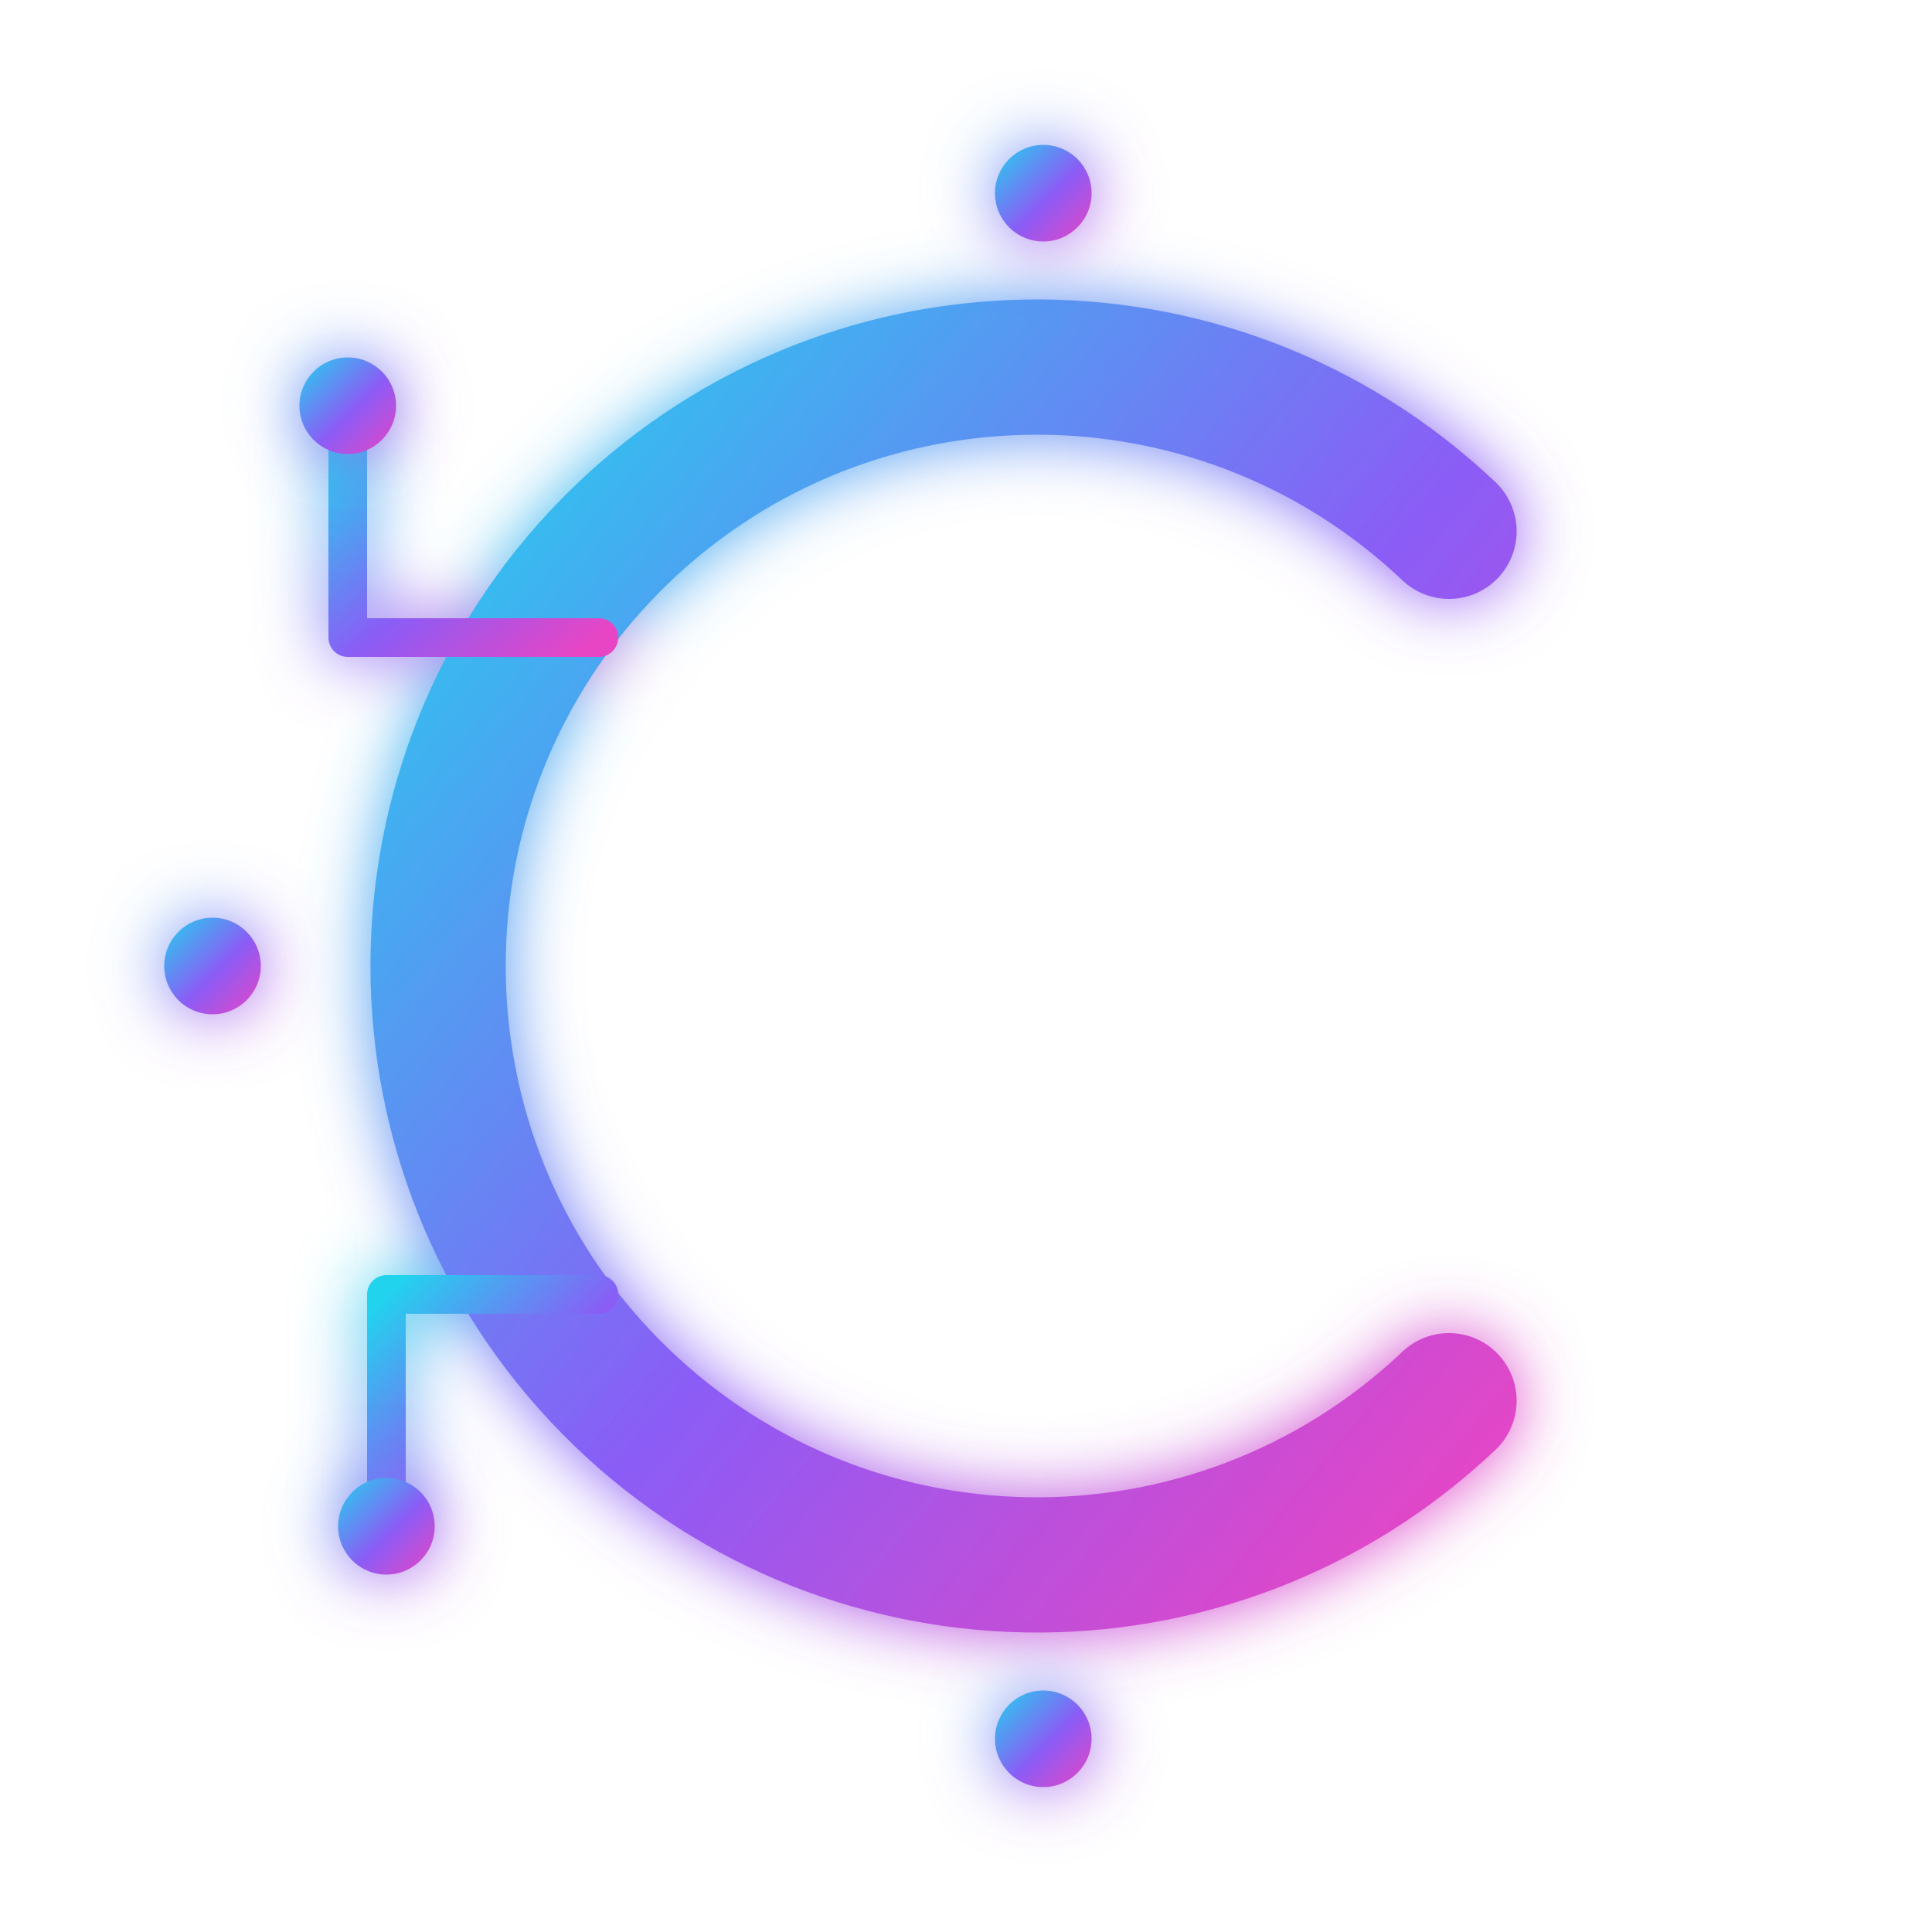
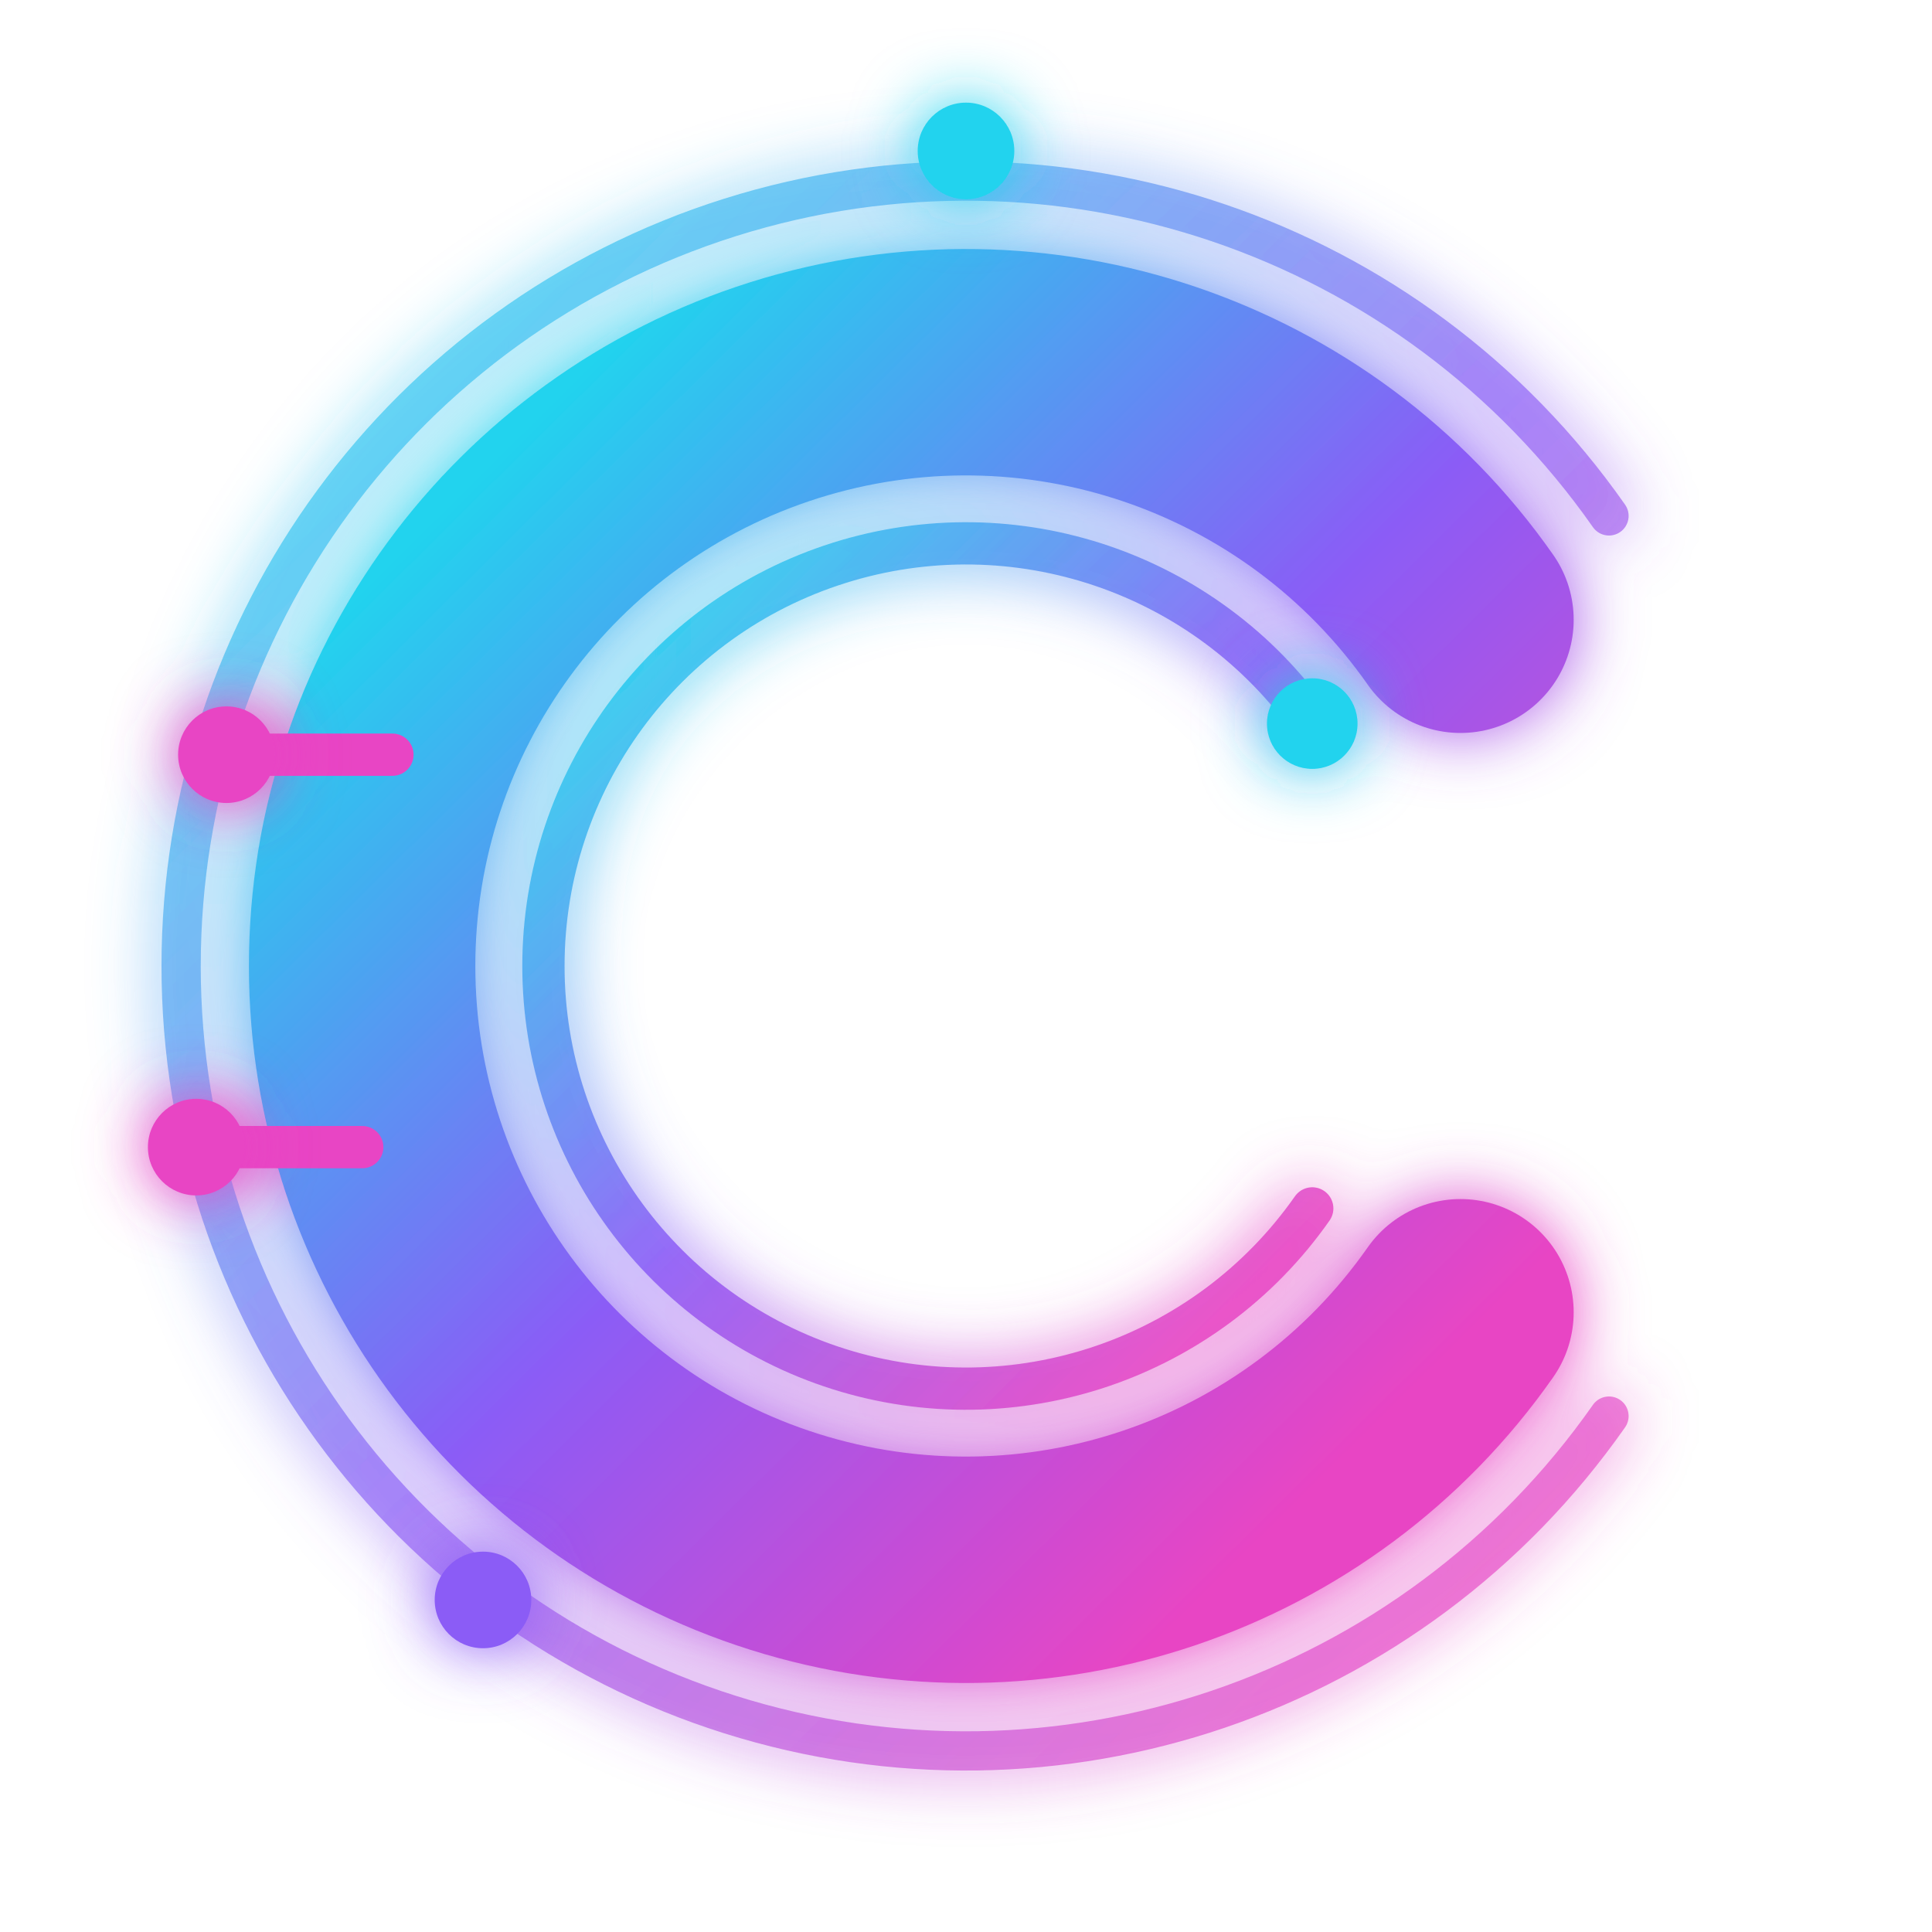
- <svg xmlns="http://www.w3.org/2000/svg" viewBox="0 0 200 200" role="img" aria-label="Coruscantbytes logo">
+ <svg xmlns="http://www.w3.org/2000/svg" viewBox="0 0 64 64" role="img" aria-label="Coruscantbytes logo">
  <defs>
-     <linearGradient id="cb-grad" x1="0%" y1="0%" x2="100%" y2="100%">
+     <linearGradient id="cb-c" x1="12%" y1="8%" x2="88%" y2="92%">
      <stop offset="0%" stop-color="#22d3ee" />
-       <stop offset="55%" stop-color="#8b5cf6" />
+       <stop offset="52%" stop-color="#8b5cf6" />
      <stop offset="100%" stop-color="#e845c4" />
    </linearGradient>
-     <filter id="cb-glow" x="-50%" y="-50%" width="200%" height="200%">
-       <feGaussianBlur stdDeviation="3.5" result="b" />
+     <filter id="cb-glow" x="-40%" y="-40%" width="180%" height="180%">
+       <feGaussianBlur stdDeviation="1.1" result="b" />
      <feMerge>
        <feMergeNode in="b" />
        <feMergeNode in="SourceGraphic" />
      </feMerge>
    </filter>
  </defs>
-   <g fill="none" stroke="url(#cb-grad)" filter="url(#cb-glow)">
-     <path d="M150 55 A62 62 0 1 0 150 145" stroke-width="14" stroke-linecap="round" />
-     <path d="M62 66 H36 M36 66 V44" stroke-width="4" stroke-linecap="round" />
-     <path d="M52 100 H24" stroke-width="4" stroke-linecap="round" />
-     <path d="M62 134 H40 M40 134 V156" stroke-width="4" stroke-linecap="round" />
-     <path d="M108 46 V22" stroke-width="4" stroke-linecap="round" />
-     <path d="M108 154 V178" stroke-width="4" stroke-linecap="round" />
+   <g fill="none" stroke="url(#cb-c)" stroke-linecap="round" filter="url(#cb-glow)">
+     <path d="M48.38 43.47 A20 20 0 1 1 48.38 20.53" stroke-width="7.5" />
+     <path d="M43.47 40.03 A14 14 0 1 1 43.47 23.97" stroke-width="1.4" opacity="0.85" />
+     <path d="M53.30 46.91 A26 26 0 1 1 53.30 17.09" stroke-width="1.3" opacity="0.65" />
+     <path d="M7.5 25 L13 25" stroke="#e845c4" stroke-width="1.4" />
+     <path d="M6.5 38 L12 38" stroke="#e845c4" stroke-width="1.4" />
  </g>
-   <g fill="url(#cb-grad)" filter="url(#cb-glow)">
-     <circle cx="36" cy="42" r="5" />
-     <circle cx="22" cy="100" r="5" />
-     <circle cx="40" cy="158" r="5" />
-     <circle cx="108" cy="20" r="5" />
-     <circle cx="108" cy="180" r="5" />
+   <g filter="url(#cb-glow)">
+     <circle cx="32" cy="5" r="1.6" fill="#22d3ee" />
+     <circle cx="7.5" cy="25" r="1.6" fill="#e845c4" />
+     <circle cx="6.5" cy="38" r="1.6" fill="#e845c4" />
+     <circle cx="16" cy="53" r="1.6" fill="#8b5cf6" />
+     <circle cx="43.47" cy="23.97" r="1.5" fill="#22d3ee" />
  </g>
</svg>
